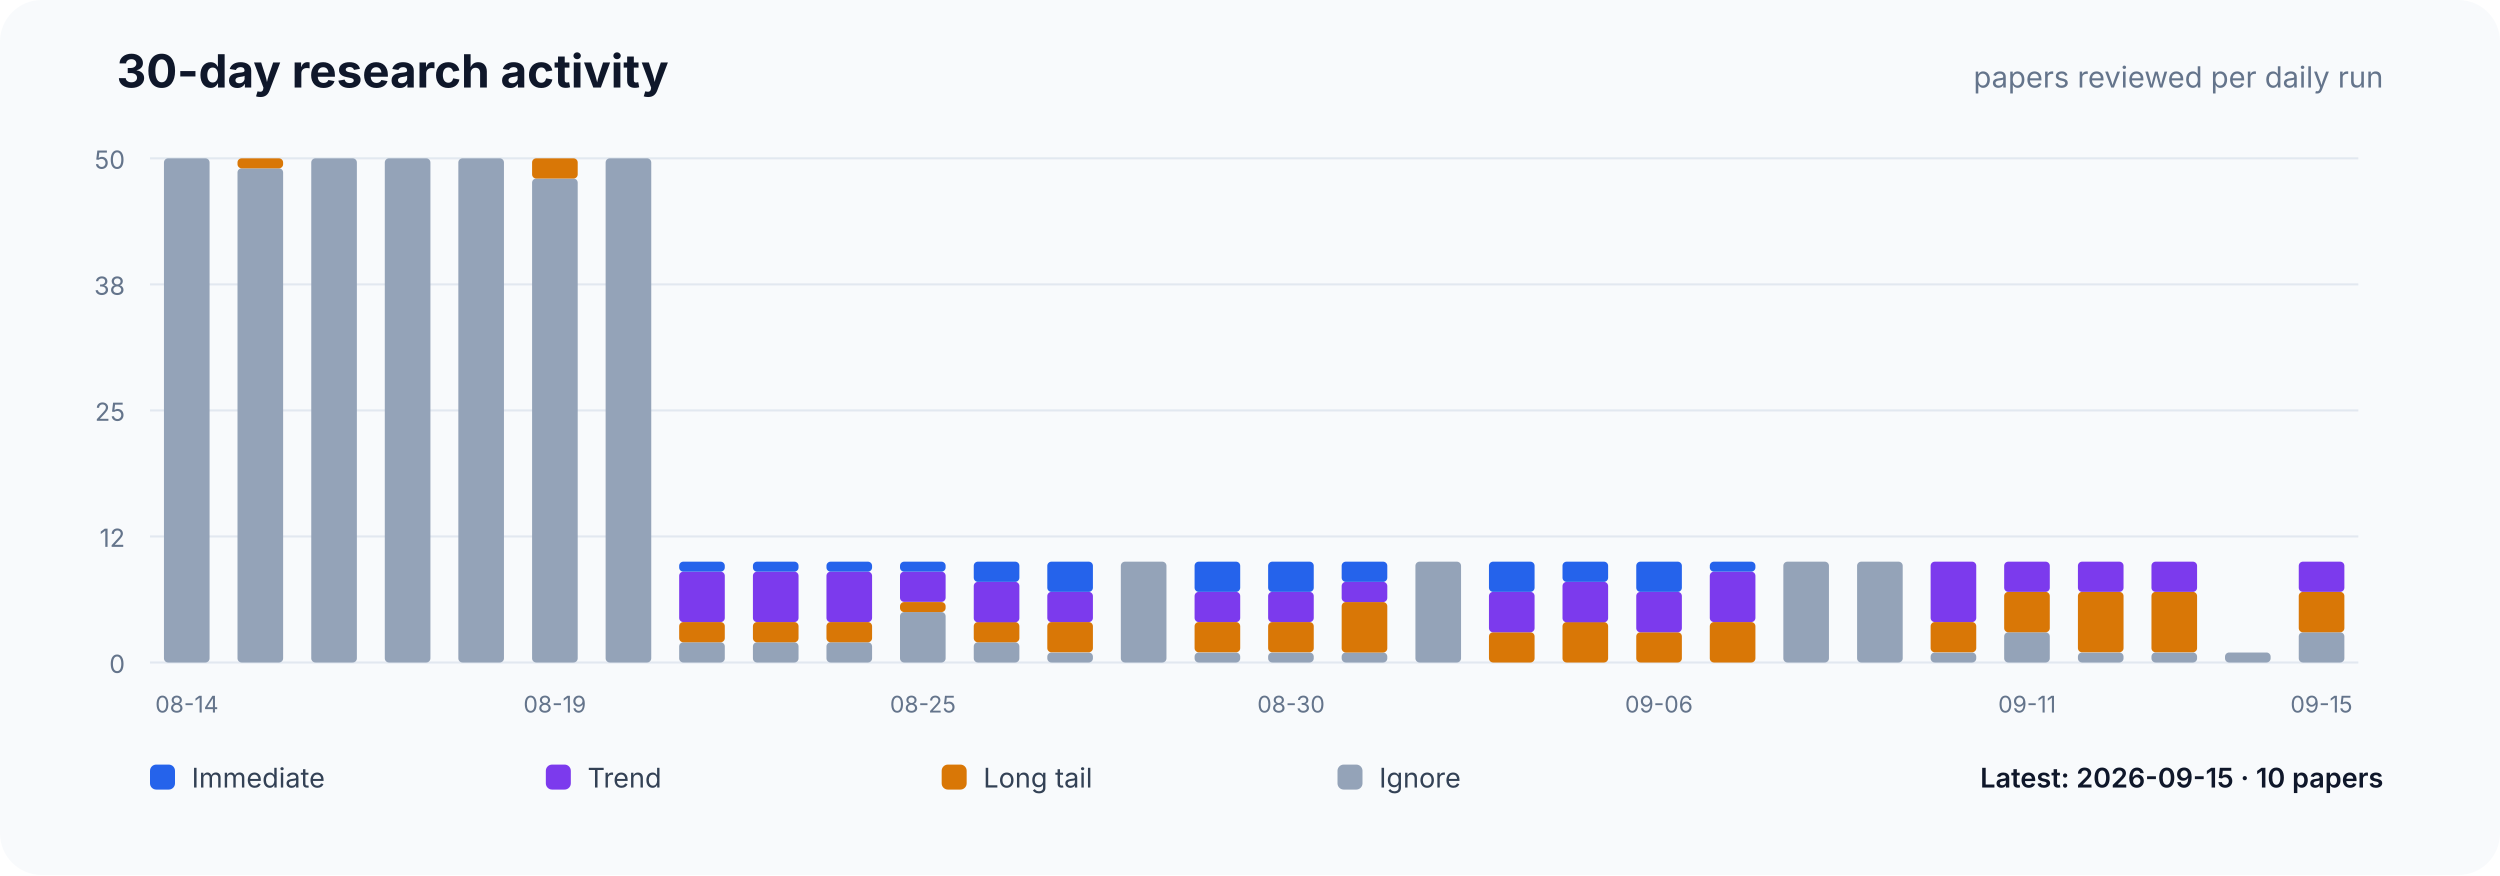
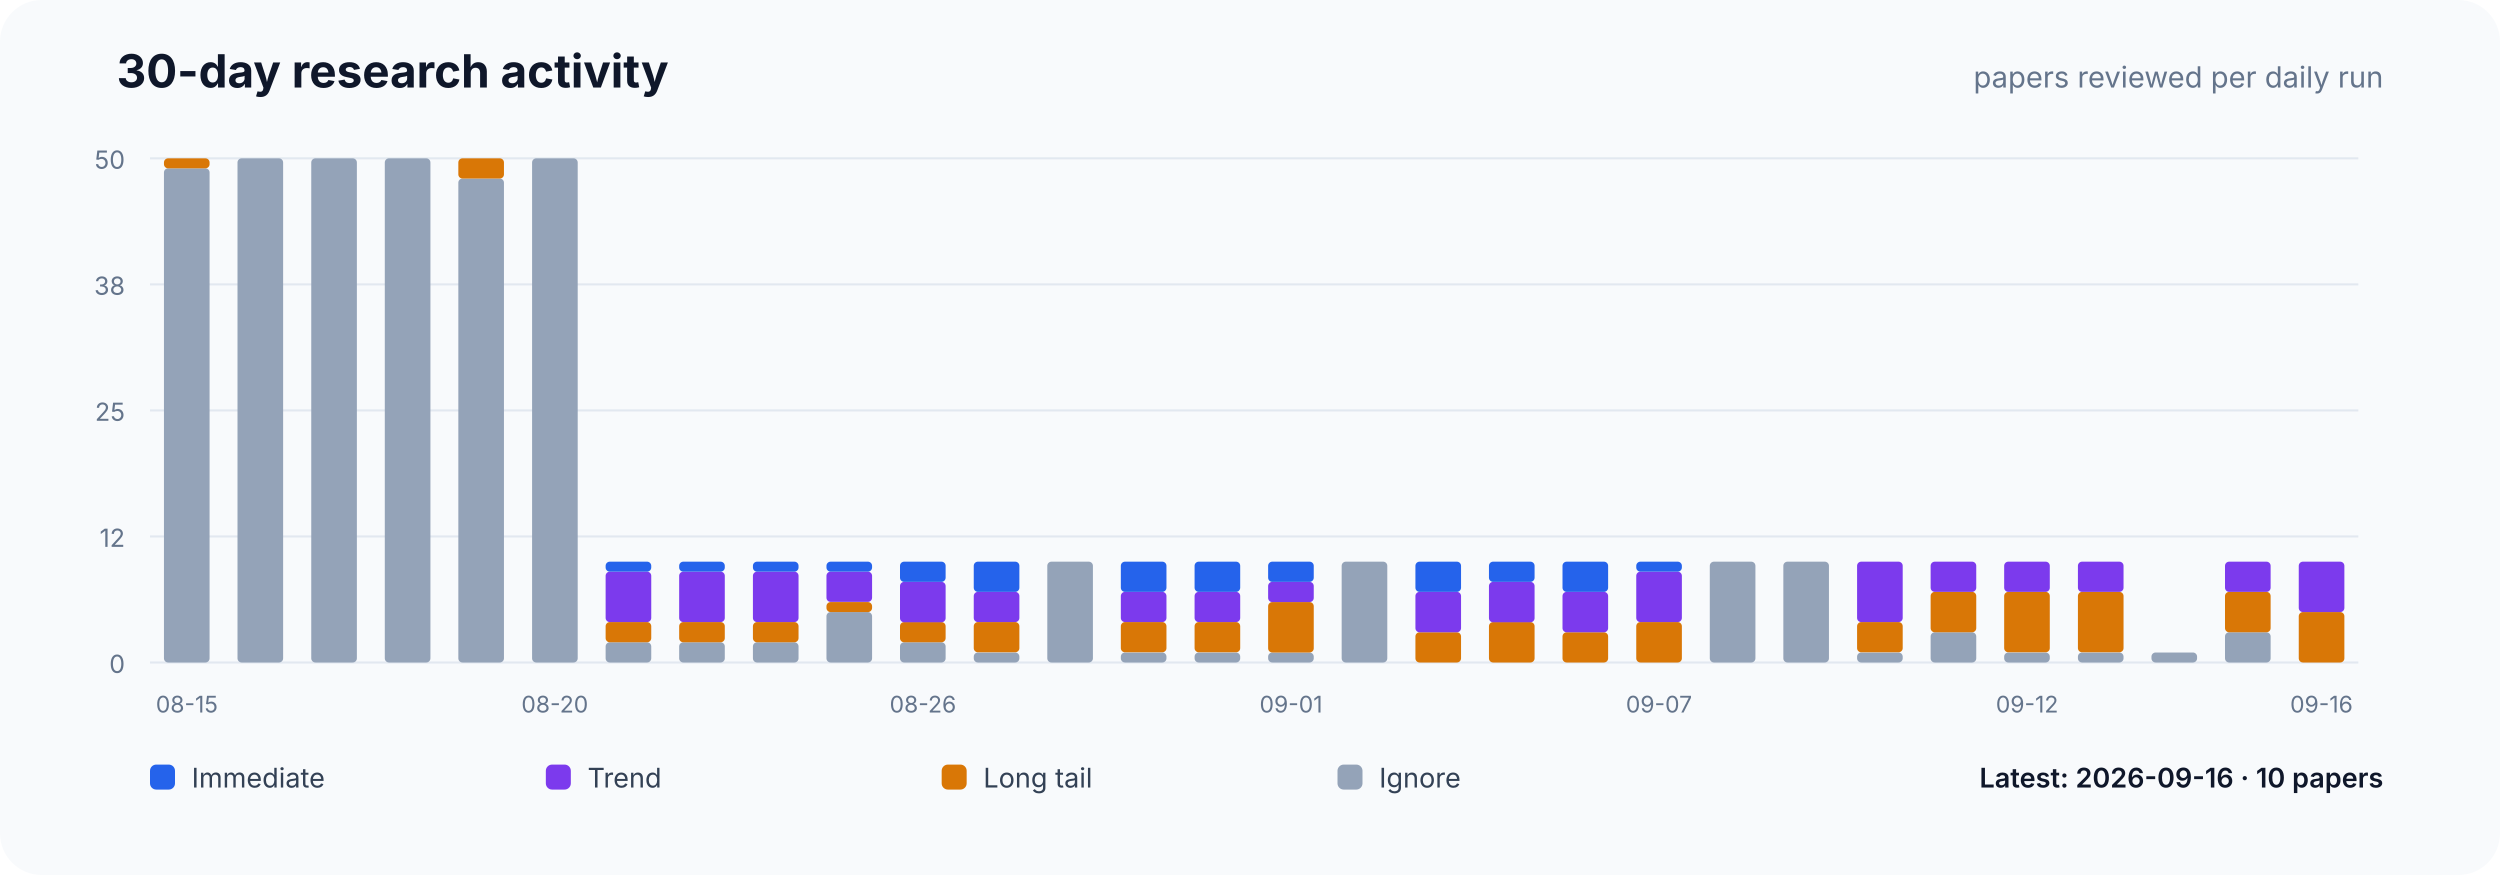
<svg xmlns="http://www.w3.org/2000/svg" width="1200" height="420" viewBox="0 0 1200 420" role="img" aria-labelledby="title desc">
  <rect width="1200" height="420" rx="20" fill="#f8fafc" />
  <text x="56" y="42" font-family="Inter,system-ui,sans-serif" font-size="22" font-weight="700" fill="#0f172a">30-day research activity</text>
  <text x="1144" y="42" text-anchor="end" font-family="Inter,system-ui,sans-serif" font-size="14" fill="#64748b">papers reviewed per daily run</text>
  <line x1="72" y1="318.0" x2="1132" y2="318.0" stroke="#e2e8f0" />
  <text x="60" y="323.0" text-anchor="end" font-family="Inter,system-ui,sans-serif" font-size="12" fill="#64748b">0</text>
  <line x1="72" y1="257.5" x2="1132" y2="257.5" stroke="#e2e8f0" />
  <text x="60" y="262.5" text-anchor="end" font-family="Inter,system-ui,sans-serif" font-size="12" fill="#64748b">12</text>
  <line x1="72" y1="197.0" x2="1132" y2="197.0" stroke="#e2e8f0" />
  <text x="60" y="202.0" text-anchor="end" font-family="Inter,system-ui,sans-serif" font-size="12" fill="#64748b">25</text>
  <line x1="72" y1="136.5" x2="1132" y2="136.5" stroke="#e2e8f0" />
  <text x="60" y="141.5" text-anchor="end" font-family="Inter,system-ui,sans-serif" font-size="12" fill="#64748b">38</text>
  <line x1="72" y1="76.0" x2="1132" y2="76.0" stroke="#e2e8f0" />
  <text x="60" y="81.0" text-anchor="end" font-family="Inter,system-ui,sans-serif" font-size="12" fill="#64748b">50</text>
-   <rect x="78.7" y="76.0" width="21.9" height="242.0" rx="2" fill="#94a3b8" />
-   <rect x="78.7" y="76.0" width="21.9" height="0.0" rx="2" fill="#d97706" />
+   <rect x="78.7" y="80.8" width="21.9" height="237.2" rx="2" fill="#94a3b8" />
+   <rect x="78.7" y="76.0" width="21.9" height="4.8" rx="2" fill="#d97706" />
  <rect x="78.7" y="76.0" width="21.9" height="0.0" rx="2" fill="#7c3aed" />
  <rect x="78.7" y="76.0" width="21.9" height="0.0" rx="2" fill="#2563eb" />
-   <text x="89.7" y="342" text-anchor="middle" font-family="Inter,system-ui,sans-serif" font-size="11" fill="#64748b">08-14</text>
-   <rect x="114.0" y="80.8" width="21.9" height="237.2" rx="2" fill="#94a3b8" />
-   <rect x="114.0" y="76.0" width="21.9" height="4.8" rx="2" fill="#d97706" />
+   <text x="89.7" y="342" text-anchor="middle" font-family="Inter,system-ui,sans-serif" font-size="11" fill="#64748b">08-15</text>
+   <rect x="114.0" y="76.0" width="21.9" height="242.0" rx="2" fill="#94a3b8" />
+   <rect x="114.0" y="76.0" width="21.9" height="0.0" rx="2" fill="#d97706" />
  <rect x="114.0" y="76.0" width="21.9" height="0.0" rx="2" fill="#7c3aed" />
  <rect x="114.0" y="76.0" width="21.9" height="0.0" rx="2" fill="#2563eb" />
  <rect x="149.4" y="76.0" width="21.9" height="242.0" rx="2" fill="#94a3b8" />
  <rect x="149.4" y="76.0" width="21.9" height="0.0" rx="2" fill="#d97706" />
  <rect x="149.4" y="76.0" width="21.9" height="0.0" rx="2" fill="#7c3aed" />
  <rect x="149.4" y="76.0" width="21.9" height="0.0" rx="2" fill="#2563eb" />
  <rect x="184.7" y="76.0" width="21.9" height="242.0" rx="2" fill="#94a3b8" />
  <rect x="184.7" y="76.0" width="21.9" height="0.0" rx="2" fill="#d97706" />
  <rect x="184.7" y="76.0" width="21.9" height="0.0" rx="2" fill="#7c3aed" />
  <rect x="184.7" y="76.0" width="21.9" height="0.0" rx="2" fill="#2563eb" />
-   <rect x="220.0" y="76.0" width="21.9" height="242.0" rx="2" fill="#94a3b8" />
-   <rect x="220.0" y="76.0" width="21.9" height="0.0" rx="2" fill="#d97706" />
+   <rect x="220.0" y="85.7" width="21.9" height="232.3" rx="2" fill="#94a3b8" />
+   <rect x="220.0" y="76.0" width="21.9" height="9.7" rx="2" fill="#d97706" />
  <rect x="220.0" y="76.0" width="21.9" height="0.0" rx="2" fill="#7c3aed" />
  <rect x="220.0" y="76.0" width="21.9" height="0.0" rx="2" fill="#2563eb" />
-   <rect x="255.4" y="85.7" width="21.9" height="232.3" rx="2" fill="#94a3b8" />
-   <rect x="255.4" y="76.0" width="21.9" height="9.7" rx="2" fill="#d97706" />
+   <rect x="255.4" y="76.0" width="21.9" height="242.0" rx="2" fill="#94a3b8" />
+   <rect x="255.4" y="76.0" width="21.9" height="0.0" rx="2" fill="#d97706" />
  <rect x="255.4" y="76.0" width="21.9" height="0.0" rx="2" fill="#7c3aed" />
  <rect x="255.4" y="76.0" width="21.9" height="0.0" rx="2" fill="#2563eb" />
-   <text x="266.3" y="342" text-anchor="middle" font-family="Inter,system-ui,sans-serif" font-size="11" fill="#64748b">08-19</text>
-   <rect x="290.7" y="76.0" width="21.9" height="242.0" rx="2" fill="#94a3b8" />
-   <rect x="290.7" y="76.0" width="21.9" height="0.0" rx="2" fill="#d97706" />
-   <rect x="290.7" y="76.0" width="21.9" height="0.0" rx="2" fill="#7c3aed" />
-   <rect x="290.7" y="76.0" width="21.9" height="0.0" rx="2" fill="#2563eb" />
+   <text x="266.3" y="342" text-anchor="middle" font-family="Inter,system-ui,sans-serif" font-size="11" fill="#64748b">08-20</text>
+   <rect x="290.7" y="308.3" width="21.9" height="9.7" rx="2" fill="#94a3b8" />
+   <rect x="290.7" y="298.6" width="21.9" height="9.7" rx="2" fill="#d97706" />
+   <rect x="290.7" y="274.4" width="21.9" height="24.2" rx="2" fill="#7c3aed" />
+   <rect x="290.7" y="269.6" width="21.9" height="4.8" rx="2" fill="#2563eb" />
  <rect x="326.0" y="308.3" width="21.9" height="9.7" rx="2" fill="#94a3b8" />
  <rect x="326.0" y="298.6" width="21.9" height="9.7" rx="2" fill="#d97706" />
  <rect x="326.0" y="274.4" width="21.9" height="24.2" rx="2" fill="#7c3aed" />
  <rect x="326.0" y="269.6" width="21.9" height="4.8" rx="2" fill="#2563eb" />
  <rect x="361.4" y="308.3" width="21.9" height="9.7" rx="2" fill="#94a3b8" />
  <rect x="361.4" y="298.6" width="21.9" height="9.7" rx="2" fill="#d97706" />
  <rect x="361.4" y="274.4" width="21.9" height="24.2" rx="2" fill="#7c3aed" />
  <rect x="361.4" y="269.6" width="21.9" height="4.8" rx="2" fill="#2563eb" />
-   <rect x="396.7" y="308.3" width="21.9" height="9.7" rx="2" fill="#94a3b8" />
-   <rect x="396.7" y="298.6" width="21.9" height="9.7" rx="2" fill="#d97706" />
-   <rect x="396.7" y="274.4" width="21.9" height="24.2" rx="2" fill="#7c3aed" />
+   <rect x="396.7" y="293.8" width="21.9" height="24.2" rx="2" fill="#94a3b8" />
+   <rect x="396.7" y="289.0" width="21.9" height="4.8" rx="2" fill="#d97706" />
+   <rect x="396.7" y="274.4" width="21.9" height="14.5" rx="2" fill="#7c3aed" />
  <rect x="396.7" y="269.6" width="21.9" height="4.8" rx="2" fill="#2563eb" />
-   <rect x="432.0" y="293.8" width="21.9" height="24.2" rx="2" fill="#94a3b8" />
-   <rect x="432.0" y="289.0" width="21.9" height="4.8" rx="2" fill="#d97706" />
-   <rect x="432.0" y="274.4" width="21.9" height="14.5" rx="2" fill="#7c3aed" />
-   <rect x="432.0" y="269.6" width="21.9" height="4.8" rx="2" fill="#2563eb" />
-   <text x="443.0" y="342" text-anchor="middle" font-family="Inter,system-ui,sans-serif" font-size="11" fill="#64748b">08-25</text>
-   <rect x="467.4" y="308.3" width="21.9" height="9.7" rx="2" fill="#94a3b8" />
-   <rect x="467.4" y="298.6" width="21.9" height="9.7" rx="2" fill="#d97706" />
-   <rect x="467.4" y="279.3" width="21.9" height="19.4" rx="2" fill="#7c3aed" />
-   <rect x="467.4" y="269.6" width="21.9" height="9.7" rx="2" fill="#2563eb" />
-   <rect x="502.7" y="313.2" width="21.9" height="4.8" rx="2" fill="#94a3b8" />
-   <rect x="502.7" y="298.6" width="21.9" height="14.5" rx="2" fill="#d97706" />
-   <rect x="502.7" y="284.1" width="21.9" height="14.5" rx="2" fill="#7c3aed" />
-   <rect x="502.7" y="269.6" width="21.9" height="14.5" rx="2" fill="#2563eb" />
-   <rect x="538.0" y="269.6" width="21.9" height="48.4" rx="2" fill="#94a3b8" />
-   <rect x="538.0" y="269.6" width="21.9" height="0.0" rx="2" fill="#d97706" />
-   <rect x="538.0" y="269.6" width="21.9" height="0.0" rx="2" fill="#7c3aed" />
-   <rect x="538.0" y="269.6" width="21.9" height="0.0" rx="2" fill="#2563eb" />
+   <rect x="432.0" y="308.3" width="21.9" height="9.7" rx="2" fill="#94a3b8" />
+   <rect x="432.0" y="298.6" width="21.9" height="9.7" rx="2" fill="#d97706" />
+   <rect x="432.0" y="279.3" width="21.9" height="19.4" rx="2" fill="#7c3aed" />
+   <rect x="432.0" y="269.6" width="21.9" height="9.7" rx="2" fill="#2563eb" />
+   <text x="443.0" y="342" text-anchor="middle" font-family="Inter,system-ui,sans-serif" font-size="11" fill="#64748b">08-26</text>
+   <rect x="467.4" y="313.2" width="21.9" height="4.8" rx="2" fill="#94a3b8" />
+   <rect x="467.4" y="298.6" width="21.9" height="14.5" rx="2" fill="#d97706" />
+   <rect x="467.4" y="284.1" width="21.9" height="14.5" rx="2" fill="#7c3aed" />
+   <rect x="467.4" y="269.6" width="21.9" height="14.5" rx="2" fill="#2563eb" />
+   <rect x="502.7" y="269.6" width="21.9" height="48.4" rx="2" fill="#94a3b8" />
+   <rect x="502.7" y="269.6" width="21.9" height="0.0" rx="2" fill="#d97706" />
+   <rect x="502.7" y="269.6" width="21.9" height="0.0" rx="2" fill="#7c3aed" />
+   <rect x="502.7" y="269.6" width="21.9" height="0.0" rx="2" fill="#2563eb" />
+   <rect x="538.0" y="313.2" width="21.9" height="4.8" rx="2" fill="#94a3b8" />
+   <rect x="538.0" y="298.6" width="21.9" height="14.5" rx="2" fill="#d97706" />
+   <rect x="538.0" y="284.1" width="21.9" height="14.5" rx="2" fill="#7c3aed" />
+   <rect x="538.0" y="269.6" width="21.9" height="14.5" rx="2" fill="#2563eb" />
  <rect x="573.4" y="313.2" width="21.9" height="4.8" rx="2" fill="#94a3b8" />
  <rect x="573.4" y="298.6" width="21.9" height="14.5" rx="2" fill="#d97706" />
  <rect x="573.4" y="284.1" width="21.9" height="14.5" rx="2" fill="#7c3aed" />
  <rect x="573.4" y="269.6" width="21.9" height="14.5" rx="2" fill="#2563eb" />
  <rect x="608.7" y="313.2" width="21.9" height="4.8" rx="2" fill="#94a3b8" />
-   <rect x="608.7" y="298.6" width="21.9" height="14.5" rx="2" fill="#d97706" />
-   <rect x="608.7" y="284.1" width="21.9" height="14.5" rx="2" fill="#7c3aed" />
-   <rect x="608.7" y="269.6" width="21.9" height="14.5" rx="2" fill="#2563eb" />
-   <text x="619.7" y="342" text-anchor="middle" font-family="Inter,system-ui,sans-serif" font-size="11" fill="#64748b">08-30</text>
-   <rect x="644.0" y="313.2" width="21.9" height="4.8" rx="2" fill="#94a3b8" />
-   <rect x="644.0" y="289.0" width="21.9" height="24.2" rx="2" fill="#d97706" />
-   <rect x="644.0" y="279.3" width="21.9" height="9.7" rx="2" fill="#7c3aed" />
-   <rect x="644.0" y="269.6" width="21.9" height="9.7" rx="2" fill="#2563eb" />
-   <rect x="679.4" y="269.6" width="21.9" height="48.4" rx="2" fill="#94a3b8" />
-   <rect x="679.4" y="269.6" width="21.9" height="0.0" rx="2" fill="#d97706" />
-   <rect x="679.4" y="269.6" width="21.9" height="0.0" rx="2" fill="#7c3aed" />
-   <rect x="679.4" y="269.6" width="21.9" height="0.0" rx="2" fill="#2563eb" />
+   <rect x="608.7" y="289.0" width="21.9" height="24.2" rx="2" fill="#d97706" />
+   <rect x="608.7" y="279.3" width="21.9" height="9.7" rx="2" fill="#7c3aed" />
+   <rect x="608.7" y="269.6" width="21.9" height="9.7" rx="2" fill="#2563eb" />
+   <text x="619.7" y="342" text-anchor="middle" font-family="Inter,system-ui,sans-serif" font-size="11" fill="#64748b">09-01</text>
+   <rect x="644.0" y="269.6" width="21.9" height="48.4" rx="2" fill="#94a3b8" />
+   <rect x="644.0" y="269.6" width="21.9" height="0.0" rx="2" fill="#d97706" />
+   <rect x="644.0" y="269.6" width="21.9" height="0.0" rx="2" fill="#7c3aed" />
+   <rect x="644.0" y="269.6" width="21.9" height="0.0" rx="2" fill="#2563eb" />
+   <rect x="679.4" y="318.0" width="21.9" height="0.0" rx="2" fill="#94a3b8" />
+   <rect x="679.4" y="303.5" width="21.9" height="14.5" rx="2" fill="#d97706" />
+   <rect x="679.4" y="284.1" width="21.9" height="19.4" rx="2" fill="#7c3aed" />
+   <rect x="679.4" y="269.6" width="21.9" height="14.5" rx="2" fill="#2563eb" />
  <rect x="714.7" y="318.0" width="21.9" height="0.0" rx="2" fill="#94a3b8" />
-   <rect x="714.7" y="303.5" width="21.9" height="14.5" rx="2" fill="#d97706" />
-   <rect x="714.7" y="284.1" width="21.9" height="19.4" rx="2" fill="#7c3aed" />
-   <rect x="714.7" y="269.6" width="21.9" height="14.5" rx="2" fill="#2563eb" />
+   <rect x="714.7" y="298.6" width="21.9" height="19.4" rx="2" fill="#d97706" />
+   <rect x="714.7" y="279.3" width="21.9" height="19.4" rx="2" fill="#7c3aed" />
+   <rect x="714.7" y="269.6" width="21.9" height="9.7" rx="2" fill="#2563eb" />
  <rect x="750.0" y="318.0" width="21.9" height="0.0" rx="2" fill="#94a3b8" />
-   <rect x="750.0" y="298.6" width="21.9" height="19.4" rx="2" fill="#d97706" />
-   <rect x="750.0" y="279.3" width="21.9" height="19.4" rx="2" fill="#7c3aed" />
-   <rect x="750.0" y="269.6" width="21.9" height="9.7" rx="2" fill="#2563eb" />
+   <rect x="750.0" y="303.5" width="21.9" height="14.5" rx="2" fill="#d97706" />
+   <rect x="750.0" y="284.1" width="21.9" height="19.4" rx="2" fill="#7c3aed" />
+   <rect x="750.0" y="269.6" width="21.9" height="14.5" rx="2" fill="#2563eb" />
  <rect x="785.4" y="318.0" width="21.9" height="0.0" rx="2" fill="#94a3b8" />
-   <rect x="785.4" y="303.5" width="21.9" height="14.5" rx="2" fill="#d97706" />
-   <rect x="785.4" y="284.1" width="21.9" height="19.4" rx="2" fill="#7c3aed" />
-   <rect x="785.4" y="269.6" width="21.9" height="14.5" rx="2" fill="#2563eb" />
-   <text x="796.3" y="342" text-anchor="middle" font-family="Inter,system-ui,sans-serif" font-size="11" fill="#64748b">09-06</text>
-   <rect x="820.7" y="318.0" width="21.9" height="0.0" rx="2" fill="#94a3b8" />
-   <rect x="820.7" y="298.6" width="21.9" height="19.4" rx="2" fill="#d97706" />
-   <rect x="820.7" y="274.4" width="21.9" height="24.2" rx="2" fill="#7c3aed" />
-   <rect x="820.7" y="269.6" width="21.9" height="4.8" rx="2" fill="#2563eb" />
+   <rect x="785.4" y="298.6" width="21.9" height="19.4" rx="2" fill="#d97706" />
+   <rect x="785.4" y="274.4" width="21.9" height="24.2" rx="2" fill="#7c3aed" />
+   <rect x="785.4" y="269.6" width="21.9" height="4.8" rx="2" fill="#2563eb" />
+   <text x="796.3" y="342" text-anchor="middle" font-family="Inter,system-ui,sans-serif" font-size="11" fill="#64748b">09-07</text>
+   <rect x="820.7" y="269.6" width="21.9" height="48.4" rx="2" fill="#94a3b8" />
+   <rect x="820.7" y="269.6" width="21.9" height="0.0" rx="2" fill="#d97706" />
+   <rect x="820.7" y="269.6" width="21.9" height="0.0" rx="2" fill="#7c3aed" />
+   <rect x="820.7" y="269.6" width="21.9" height="0.0" rx="2" fill="#2563eb" />
  <rect x="856.0" y="269.6" width="21.9" height="48.4" rx="2" fill="#94a3b8" />
  <rect x="856.0" y="269.6" width="21.9" height="0.0" rx="2" fill="#d97706" />
  <rect x="856.0" y="269.6" width="21.9" height="0.0" rx="2" fill="#7c3aed" />
  <rect x="856.0" y="269.6" width="21.9" height="0.0" rx="2" fill="#2563eb" />
-   <rect x="891.4" y="269.6" width="21.9" height="48.4" rx="2" fill="#94a3b8" />
-   <rect x="891.4" y="269.6" width="21.9" height="0.0" rx="2" fill="#d97706" />
-   <rect x="891.4" y="269.6" width="21.9" height="0.0" rx="2" fill="#7c3aed" />
+   <rect x="891.4" y="313.2" width="21.9" height="4.8" rx="2" fill="#94a3b8" />
+   <rect x="891.4" y="298.6" width="21.9" height="14.5" rx="2" fill="#d97706" />
+   <rect x="891.4" y="269.6" width="21.9" height="29.0" rx="2" fill="#7c3aed" />
  <rect x="891.4" y="269.6" width="21.9" height="0.0" rx="2" fill="#2563eb" />
-   <rect x="926.7" y="313.2" width="21.9" height="4.8" rx="2" fill="#94a3b8" />
-   <rect x="926.7" y="298.6" width="21.9" height="14.5" rx="2" fill="#d97706" />
-   <rect x="926.7" y="269.6" width="21.9" height="29.0" rx="2" fill="#7c3aed" />
+   <rect x="926.7" y="303.5" width="21.9" height="14.5" rx="2" fill="#94a3b8" />
+   <rect x="926.7" y="284.1" width="21.9" height="19.4" rx="2" fill="#d97706" />
+   <rect x="926.7" y="269.6" width="21.9" height="14.5" rx="2" fill="#7c3aed" />
  <rect x="926.7" y="269.6" width="21.9" height="0.0" rx="2" fill="#2563eb" />
-   <rect x="962.0" y="303.5" width="21.9" height="14.5" rx="2" fill="#94a3b8" />
-   <rect x="962.0" y="284.1" width="21.9" height="19.4" rx="2" fill="#d97706" />
+   <rect x="962.0" y="313.2" width="21.9" height="4.8" rx="2" fill="#94a3b8" />
+   <rect x="962.0" y="284.1" width="21.9" height="29.0" rx="2" fill="#d97706" />
  <rect x="962.0" y="269.6" width="21.9" height="14.5" rx="2" fill="#7c3aed" />
  <rect x="962.0" y="269.6" width="21.9" height="0.0" rx="2" fill="#2563eb" />
-   <text x="973.0" y="342" text-anchor="middle" font-family="Inter,system-ui,sans-serif" font-size="11" fill="#64748b">09-11</text>
+   <text x="973.0" y="342" text-anchor="middle" font-family="Inter,system-ui,sans-serif" font-size="11" fill="#64748b">09-12</text>
  <rect x="997.4" y="313.2" width="21.9" height="4.8" rx="2" fill="#94a3b8" />
  <rect x="997.4" y="284.1" width="21.9" height="29.0" rx="2" fill="#d97706" />
  <rect x="997.4" y="269.6" width="21.9" height="14.5" rx="2" fill="#7c3aed" />
  <rect x="997.4" y="269.6" width="21.9" height="0.0" rx="2" fill="#2563eb" />
  <rect x="1032.7" y="313.2" width="21.9" height="4.8" rx="2" fill="#94a3b8" />
-   <rect x="1032.7" y="284.1" width="21.9" height="29.0" rx="2" fill="#d97706" />
-   <rect x="1032.7" y="269.6" width="21.9" height="14.5" rx="2" fill="#7c3aed" />
-   <rect x="1032.7" y="269.6" width="21.9" height="0.0" rx="2" fill="#2563eb" />
-   <rect x="1068.0" y="313.2" width="21.9" height="4.8" rx="2" fill="#94a3b8" />
-   <rect x="1068.0" y="313.2" width="21.9" height="0.0" rx="2" fill="#d97706" />
-   <rect x="1068.0" y="313.2" width="21.9" height="0.0" rx="2" fill="#7c3aed" />
-   <rect x="1068.0" y="313.2" width="21.9" height="0.0" rx="2" fill="#2563eb" />
-   <rect x="1103.4" y="303.5" width="21.9" height="14.5" rx="2" fill="#94a3b8" />
-   <rect x="1103.4" y="284.1" width="21.9" height="19.4" rx="2" fill="#d97706" />
-   <rect x="1103.4" y="269.6" width="21.9" height="14.5" rx="2" fill="#7c3aed" />
+   <rect x="1032.7" y="313.2" width="21.9" height="0.0" rx="2" fill="#d97706" />
+   <rect x="1032.7" y="313.2" width="21.9" height="0.0" rx="2" fill="#7c3aed" />
+   <rect x="1032.7" y="313.2" width="21.9" height="0.0" rx="2" fill="#2563eb" />
+   <rect x="1068.0" y="303.5" width="21.9" height="14.5" rx="2" fill="#94a3b8" />
+   <rect x="1068.0" y="284.1" width="21.9" height="19.4" rx="2" fill="#d97706" />
+   <rect x="1068.0" y="269.6" width="21.9" height="14.5" rx="2" fill="#7c3aed" />
+   <rect x="1068.0" y="269.6" width="21.9" height="0.0" rx="2" fill="#2563eb" />
+   <rect x="1103.4" y="318.0" width="21.9" height="0.0" rx="2" fill="#94a3b8" />
+   <rect x="1103.4" y="293.8" width="21.9" height="24.2" rx="2" fill="#d97706" />
+   <rect x="1103.4" y="269.6" width="21.9" height="24.2" rx="2" fill="#7c3aed" />
  <rect x="1103.4" y="269.6" width="21.9" height="0.0" rx="2" fill="#2563eb" />
-   <text x="1114.3" y="342" text-anchor="middle" font-family="Inter,system-ui,sans-serif" font-size="11" fill="#64748b">09-15</text>
+   <text x="1114.3" y="342" text-anchor="middle" font-family="Inter,system-ui,sans-serif" font-size="11" fill="#64748b">09-16</text>
  <rect x="72" y="367" width="12" height="12" rx="3" fill="#2563eb" />
  <text x="92" y="378" font-family="Inter,system-ui,sans-serif" font-size="13" fill="#334155">Immediate</text>
  <rect x="262" y="367" width="12" height="12" rx="3" fill="#7c3aed" />
  <text x="282" y="378" font-family="Inter,system-ui,sans-serif" font-size="13" fill="#334155">Trend</text>
  <rect x="452" y="367" width="12" height="12" rx="3" fill="#d97706" />
  <text x="472" y="378" font-family="Inter,system-ui,sans-serif" font-size="13" fill="#334155">Long tail</text>
  <rect x="642" y="367" width="12" height="12" rx="3" fill="#94a3b8" />
  <text x="662" y="378" font-family="Inter,system-ui,sans-serif" font-size="13" fill="#334155">Ignore</text>
-   <text x="1144" y="378" text-anchor="end" font-family="Inter,system-ui,sans-serif" font-size="13" font-weight="600" fill="#0f172a">Latest: 2026-09-15 · 10 papers</text>
+   <text x="1144" y="378" text-anchor="end" font-family="Inter,system-ui,sans-serif" font-size="13" font-weight="600" fill="#0f172a">Latest: 2026-09-16 · 10 papers</text>
</svg>
